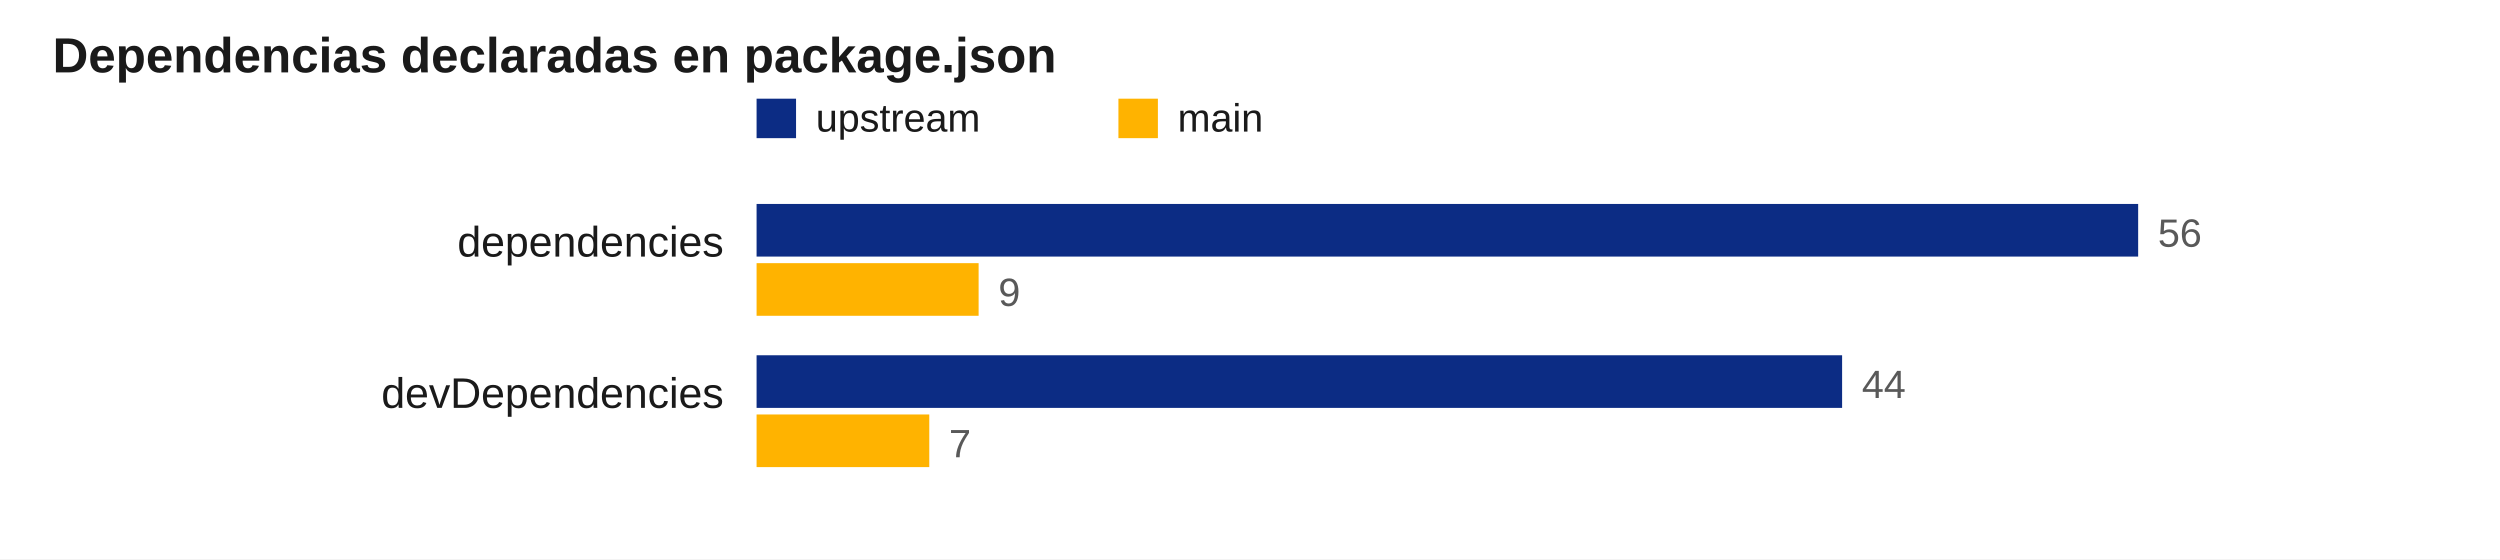
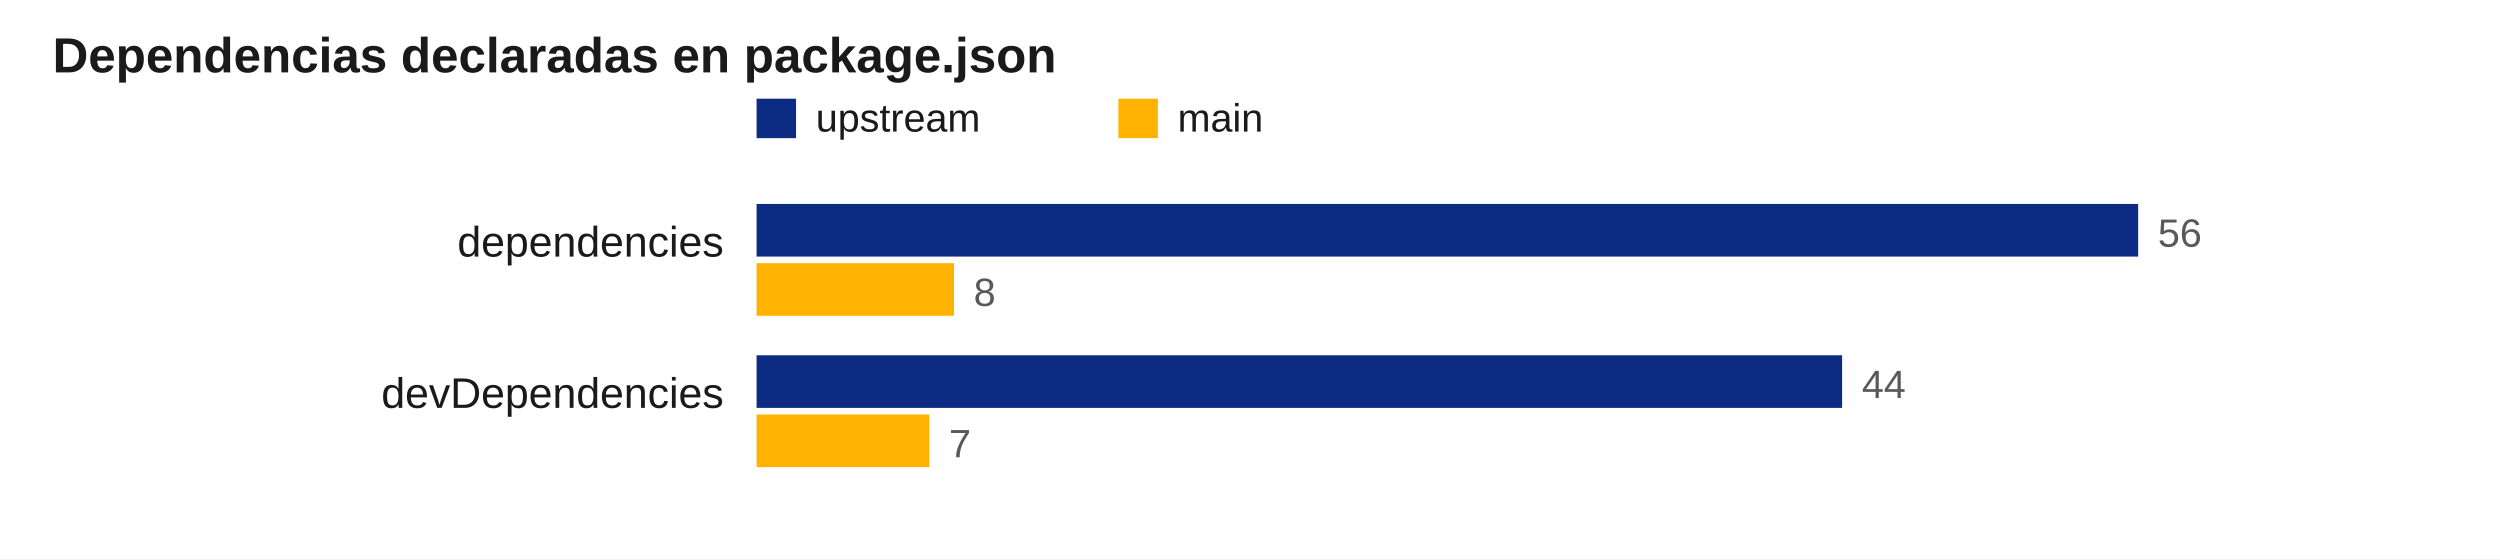
<svg xmlns="http://www.w3.org/2000/svg" width="760" height="170" viewBox="0 0 760 170" font-family="Arial, Liberation Sans, sans-serif">
  <rect width="100%" height="100%" fill="#FFFFFF" />
  <text x="16" y="22" font-size="15" font-weight="700" fill="#1A1A1A">Dependencias declaradas en package.json</text>
  <rect x="230" y="30" width="12" height="12" fill="#0C2C84" />
  <text x="248" y="40" font-size="12" fill="#1A1A1A">upstream</text>
  <rect x="340" y="30" width="12" height="12" fill="#FFB300" />
  <text x="358" y="40" font-size="12" fill="#1A1A1A">main</text>
  <text x="220" y="78" text-anchor="end" font-size="13" fill="#1A1A1A">dependencies</text>
  <rect x="230" y="62" width="420" height="16" fill="#0C2C84" />
  <text x="656" y="75" font-size="12" fill="#595959">56</text>
-   <rect x="230" y="80" width="67.5" height="16" fill="#FFB300" />
-   <text x="303.5" y="93" font-size="12" fill="#595959">9</text>
+   <rect x="230" y="80" width="60" height="16" fill="#FFB300" />
+   <text x="296" y="93" font-size="12" fill="#595959">8</text>
  <text x="220" y="124" text-anchor="end" font-size="13" fill="#1A1A1A">devDependencies</text>
  <rect x="230" y="108" width="330" height="16" fill="#0C2C84" />
  <text x="566" y="121" font-size="12" fill="#595959">44</text>
  <rect x="230" y="126" width="52.5" height="16" fill="#FFB300" />
  <text x="288.5" y="139" font-size="12" fill="#595959">7</text>
</svg>
